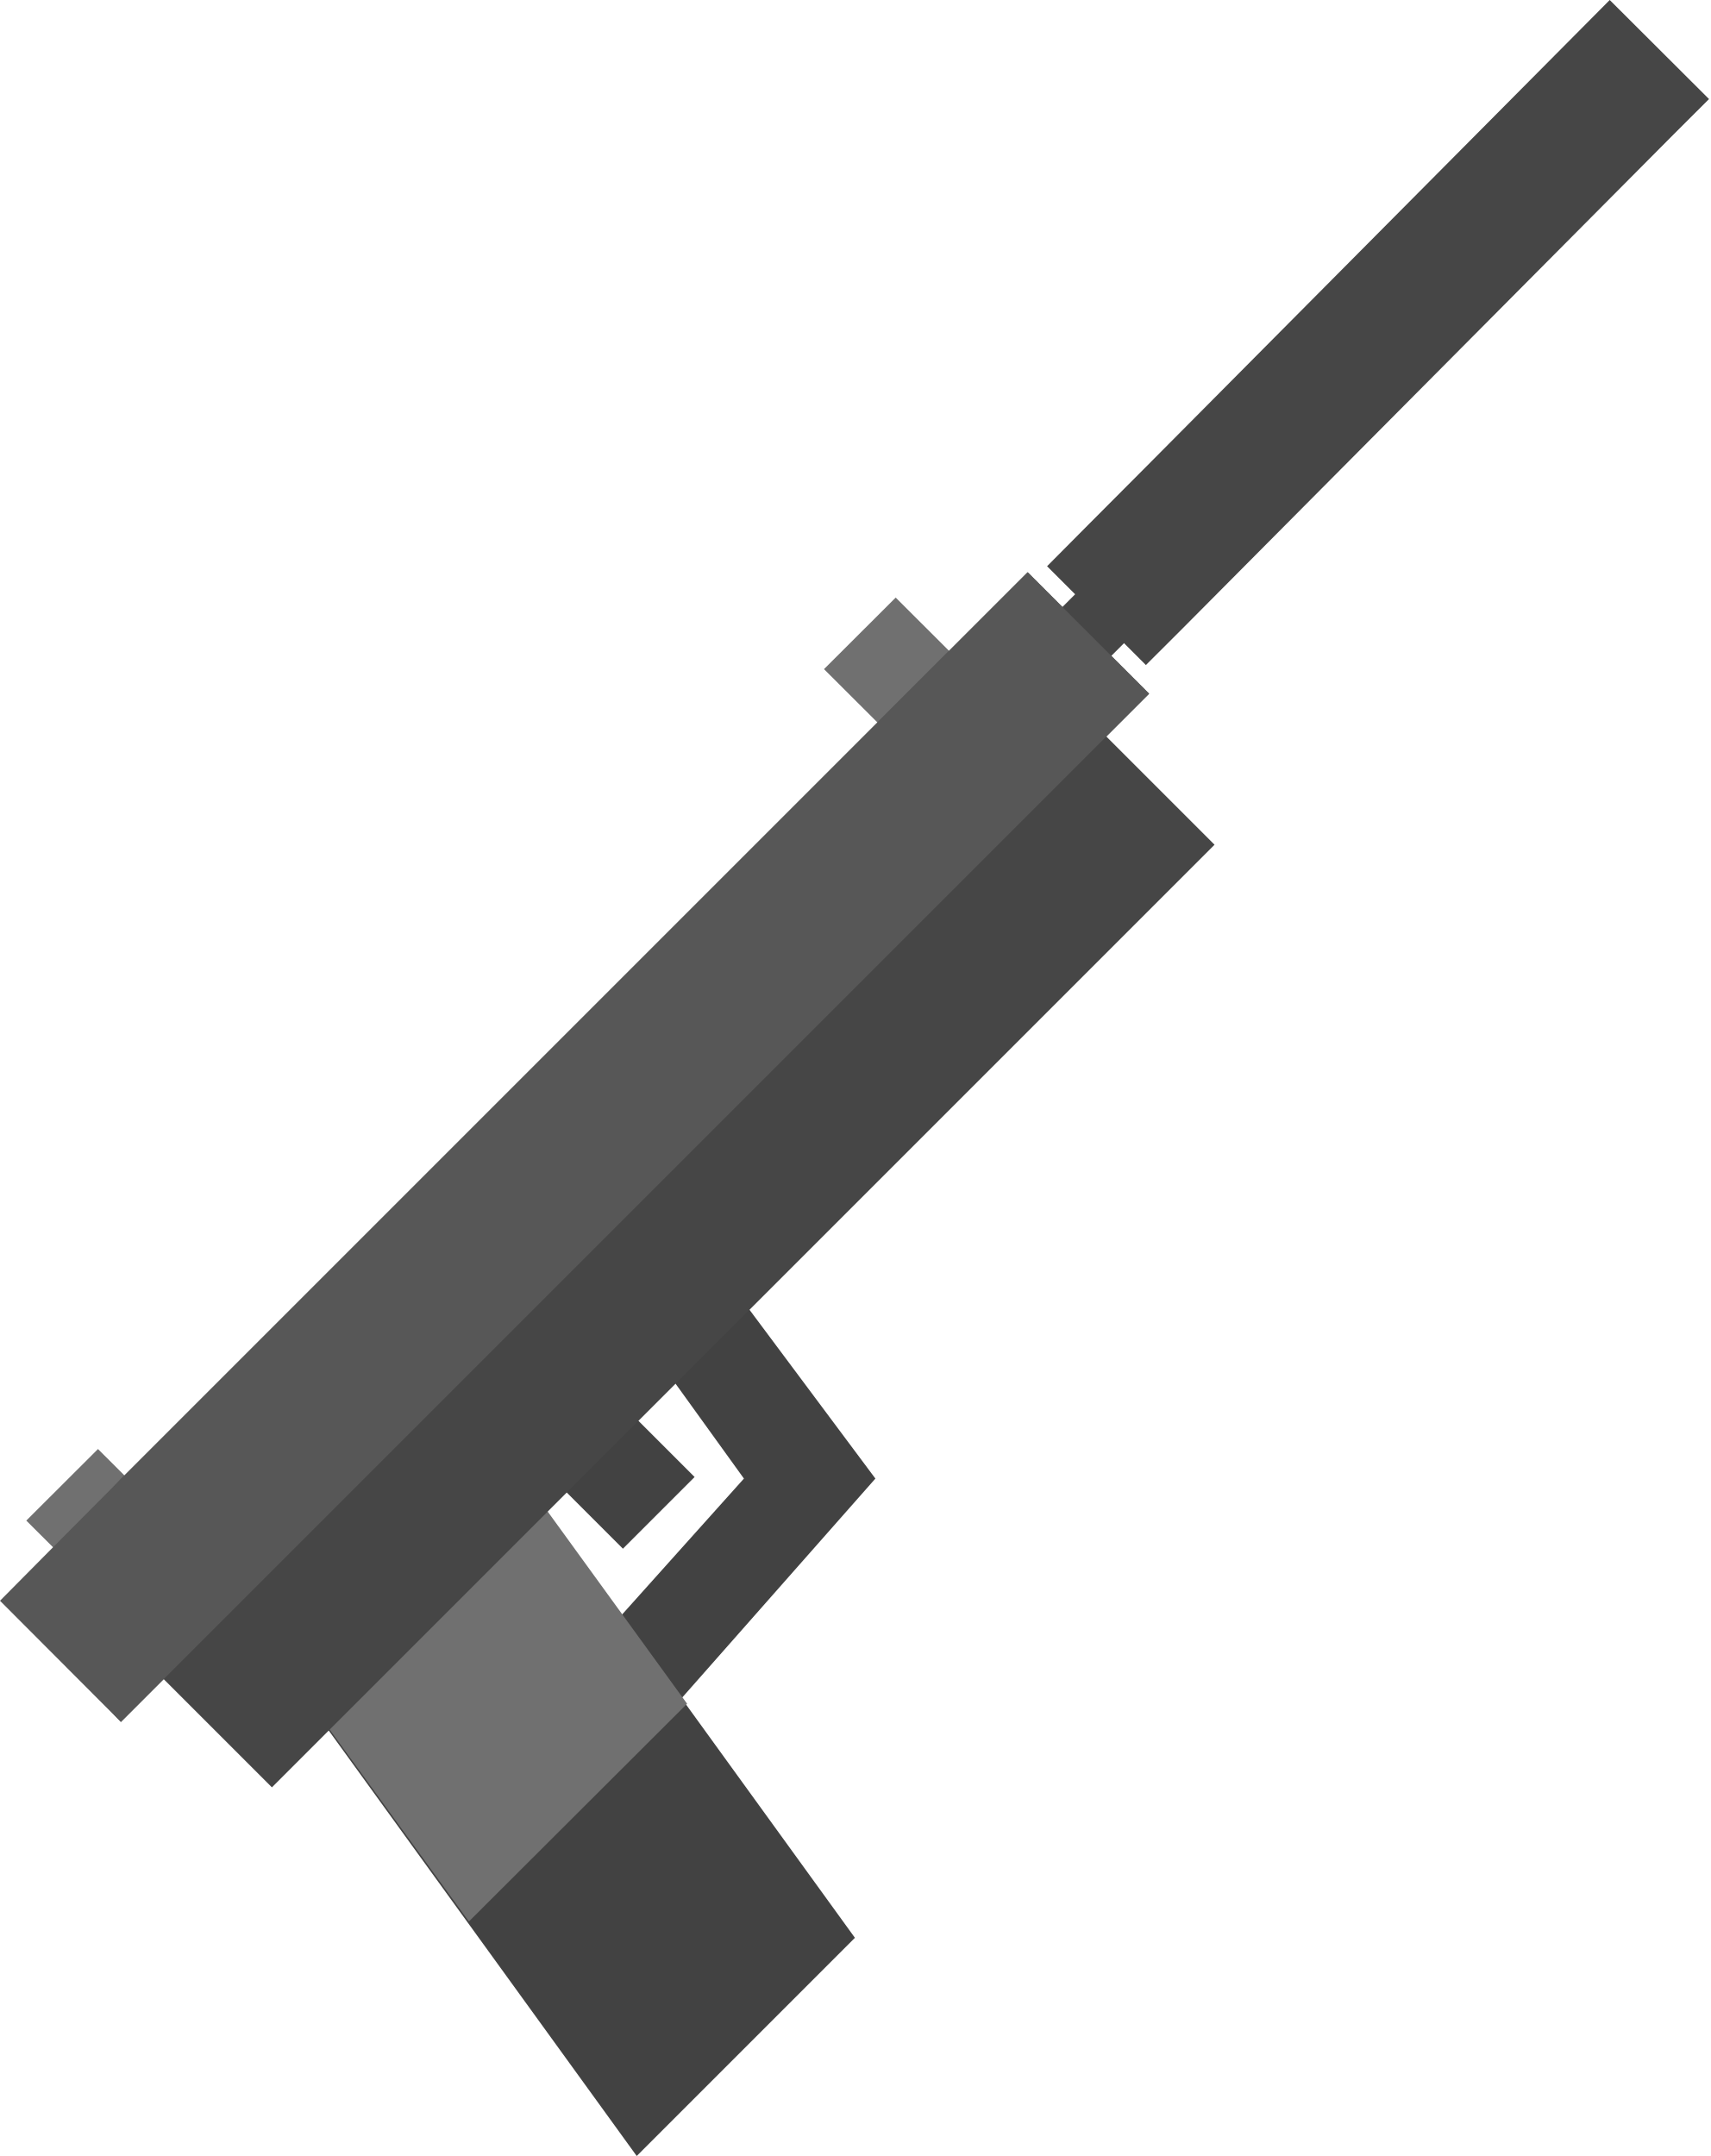
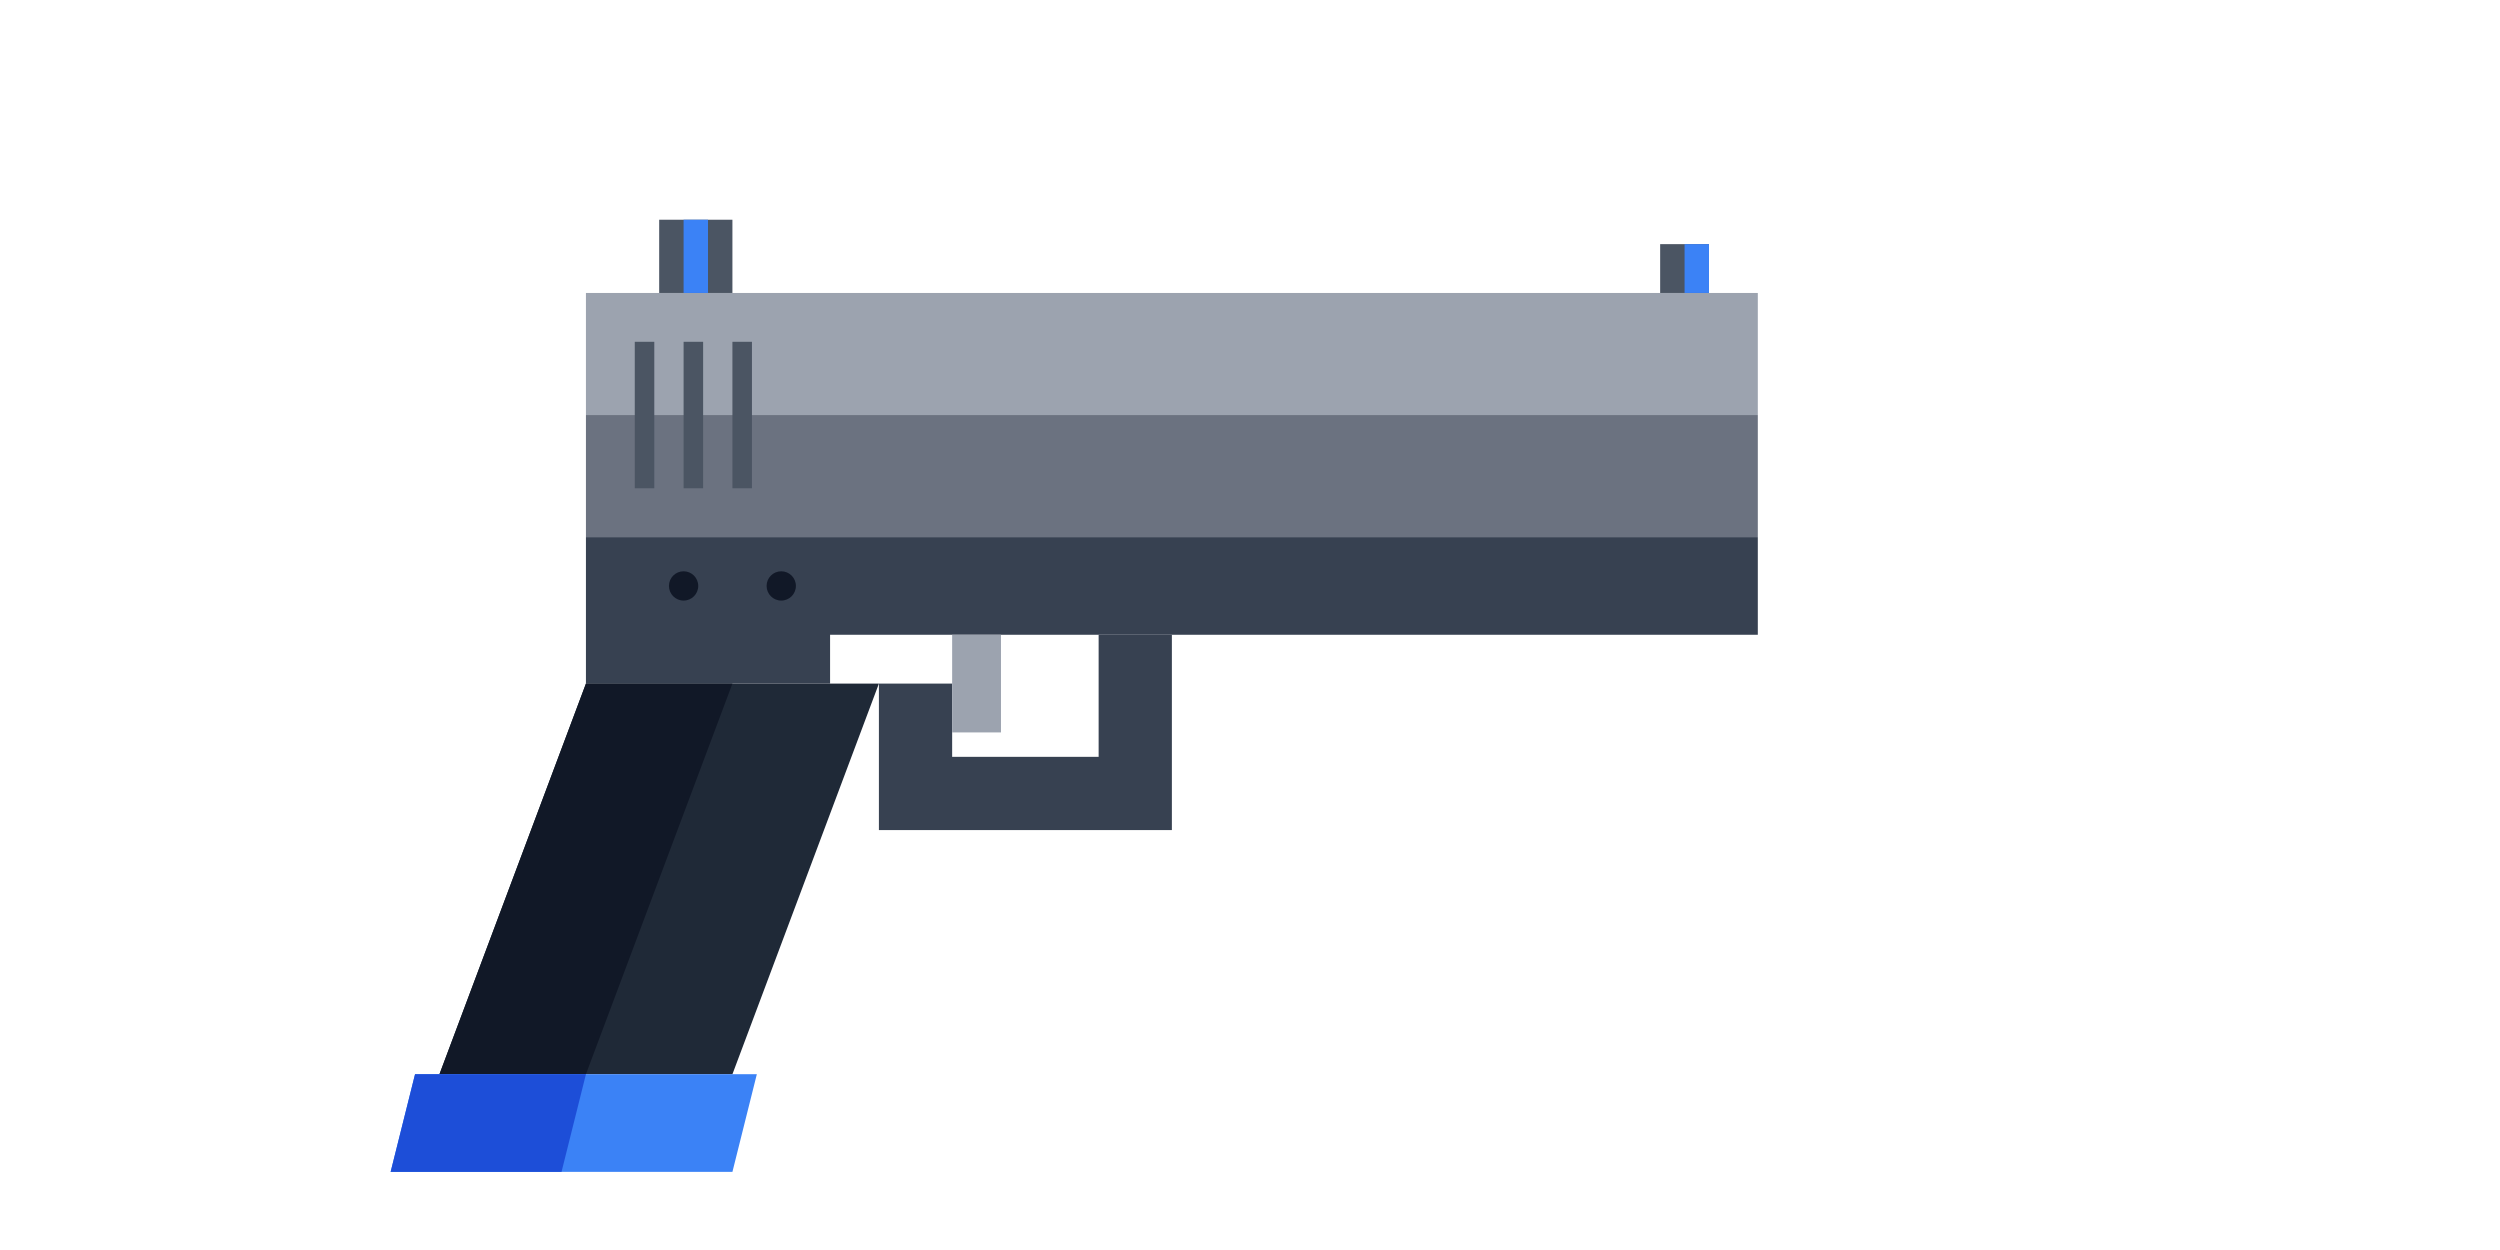
- <svg xmlns="http://www.w3.org/2000/svg" width="553" height="697" viewBox="0 0 553 697" fill="none">
-   <path d="M201.381 500.669L224.557 477.493L171.406 424.342L148.231 447.518L201.381 500.669Z" fill="#424242" />
-   <path d="M189.094 406.661L240.5 478L168.688 558.114L191.865 581.291L283 478L212.409 383.345L189.094 406.661Z" fill="#424242" />
-   <path d="M167.091 475.48L96.551 546.019L205.84 697L276.38 626.461L167.091 475.48Z" fill="#424242" />
-   <path d="M8.5 491.578L48.871 531.869L72.047 508.739L31.676 468.449L8.5 491.578Z" fill="#707070" />
-   <path d="M266.387 216.319L306.758 256.61L329.934 233.48L289.563 193.19L266.387 216.319Z" fill="#707070" />
-   <path d="M222.123 550.791L167.091 474.915L96.551 545.313L151.585 621.19L222.123 550.791Z" fill="#707070" />
-   <path d="M332.225 185L39.085 478.14C17.399 499.826 17.399 534.985 39.085 556.671L52.92 542.836L87.906 577.822L392.641 273.087L357.654 238.101L371.49 224.265L332.225 185Z" fill="#464646" />
-   <path d="M398.898 172.352L404.5 166.789L388.6 151L314.327 225.423C309.823 229.895 298.5 241.25 298.5 241.25C298.5 241.25 310.049 252.752 314.327 257L319.929 251.437L398.898 172.352Z" fill="#464646" />
-   <path d="M357.655 238.101L371.491 224.266L332.225 185L39.085 478.14C27.964 489.261 0 517.5 0 517.5C0 517.5 28.52 546.106 39.085 556.671L52.92 542.835L357.655 238.101Z" fill="#575757" />
-   <path d="M541.189 43.308L552.5 32.024L520.4 1.31042e-05L370.452 150.952C361.36 160.023 338.5 183.053 338.5 183.053C338.5 183.053 361.815 206.384 370.452 215L381.762 203.716L541.189 43.308Z" fill="#464646" />
+ <svg xmlns="http://www.w3.org/2000/svg" width="512" height="256" viewBox="0 0 512 256" fill="none">
+   <polygon points="120,60 360,60 360,85 120,85" fill="#9ca3af" />
+   <polygon points="120,85 360,85 360,110 120,110" fill="#6b7280" />
+   <rect x="130" y="70" width="4" height="30" fill="#4b5563" />
+   <rect x="140" y="70" width="4" height="30" fill="#4b5563" />
+   <rect x="150" y="70" width="4" height="30" fill="#4b5563" />
+   <rect x="135" y="45" width="15" height="15" fill="#4b5563" />
+   <rect x="140" y="45" width="5" height="15" fill="#3b82f6" />
+   <rect x="340" y="50" width="10" height="10" fill="#4b5563" />
+   <rect x="345" y="50" width="5" height="10" fill="#3b82f6" />
+   <polygon points="120,110 360,110 360,130 170,130 170,140 120,140" fill="#374151" />
+   <polygon points="120,140 180,140 150,220 90,220" fill="#1f2937" />
+   <polygon points="120,140 150,140 120,220 90,220" fill="#111827" />
+   <polygon points="85,220 155,220 150,240 80,240" fill="#3b82f6" />
+   <polygon points="85,220 120,220 115,240 80,240" fill="#1d4ed8" />
+   <polygon points="180,140 180,170 240,170 240,130 225,130 225,155 195,155 195,140" fill="#374151" />
+   <polygon points="195,130 195,150 205,150 205,130" fill="#9ca3af" />
+   <circle cx="140" cy="120" r="3" fill="#111827" />
+   <circle cx="160" cy="120" r="3" fill="#111827" />
</svg>
